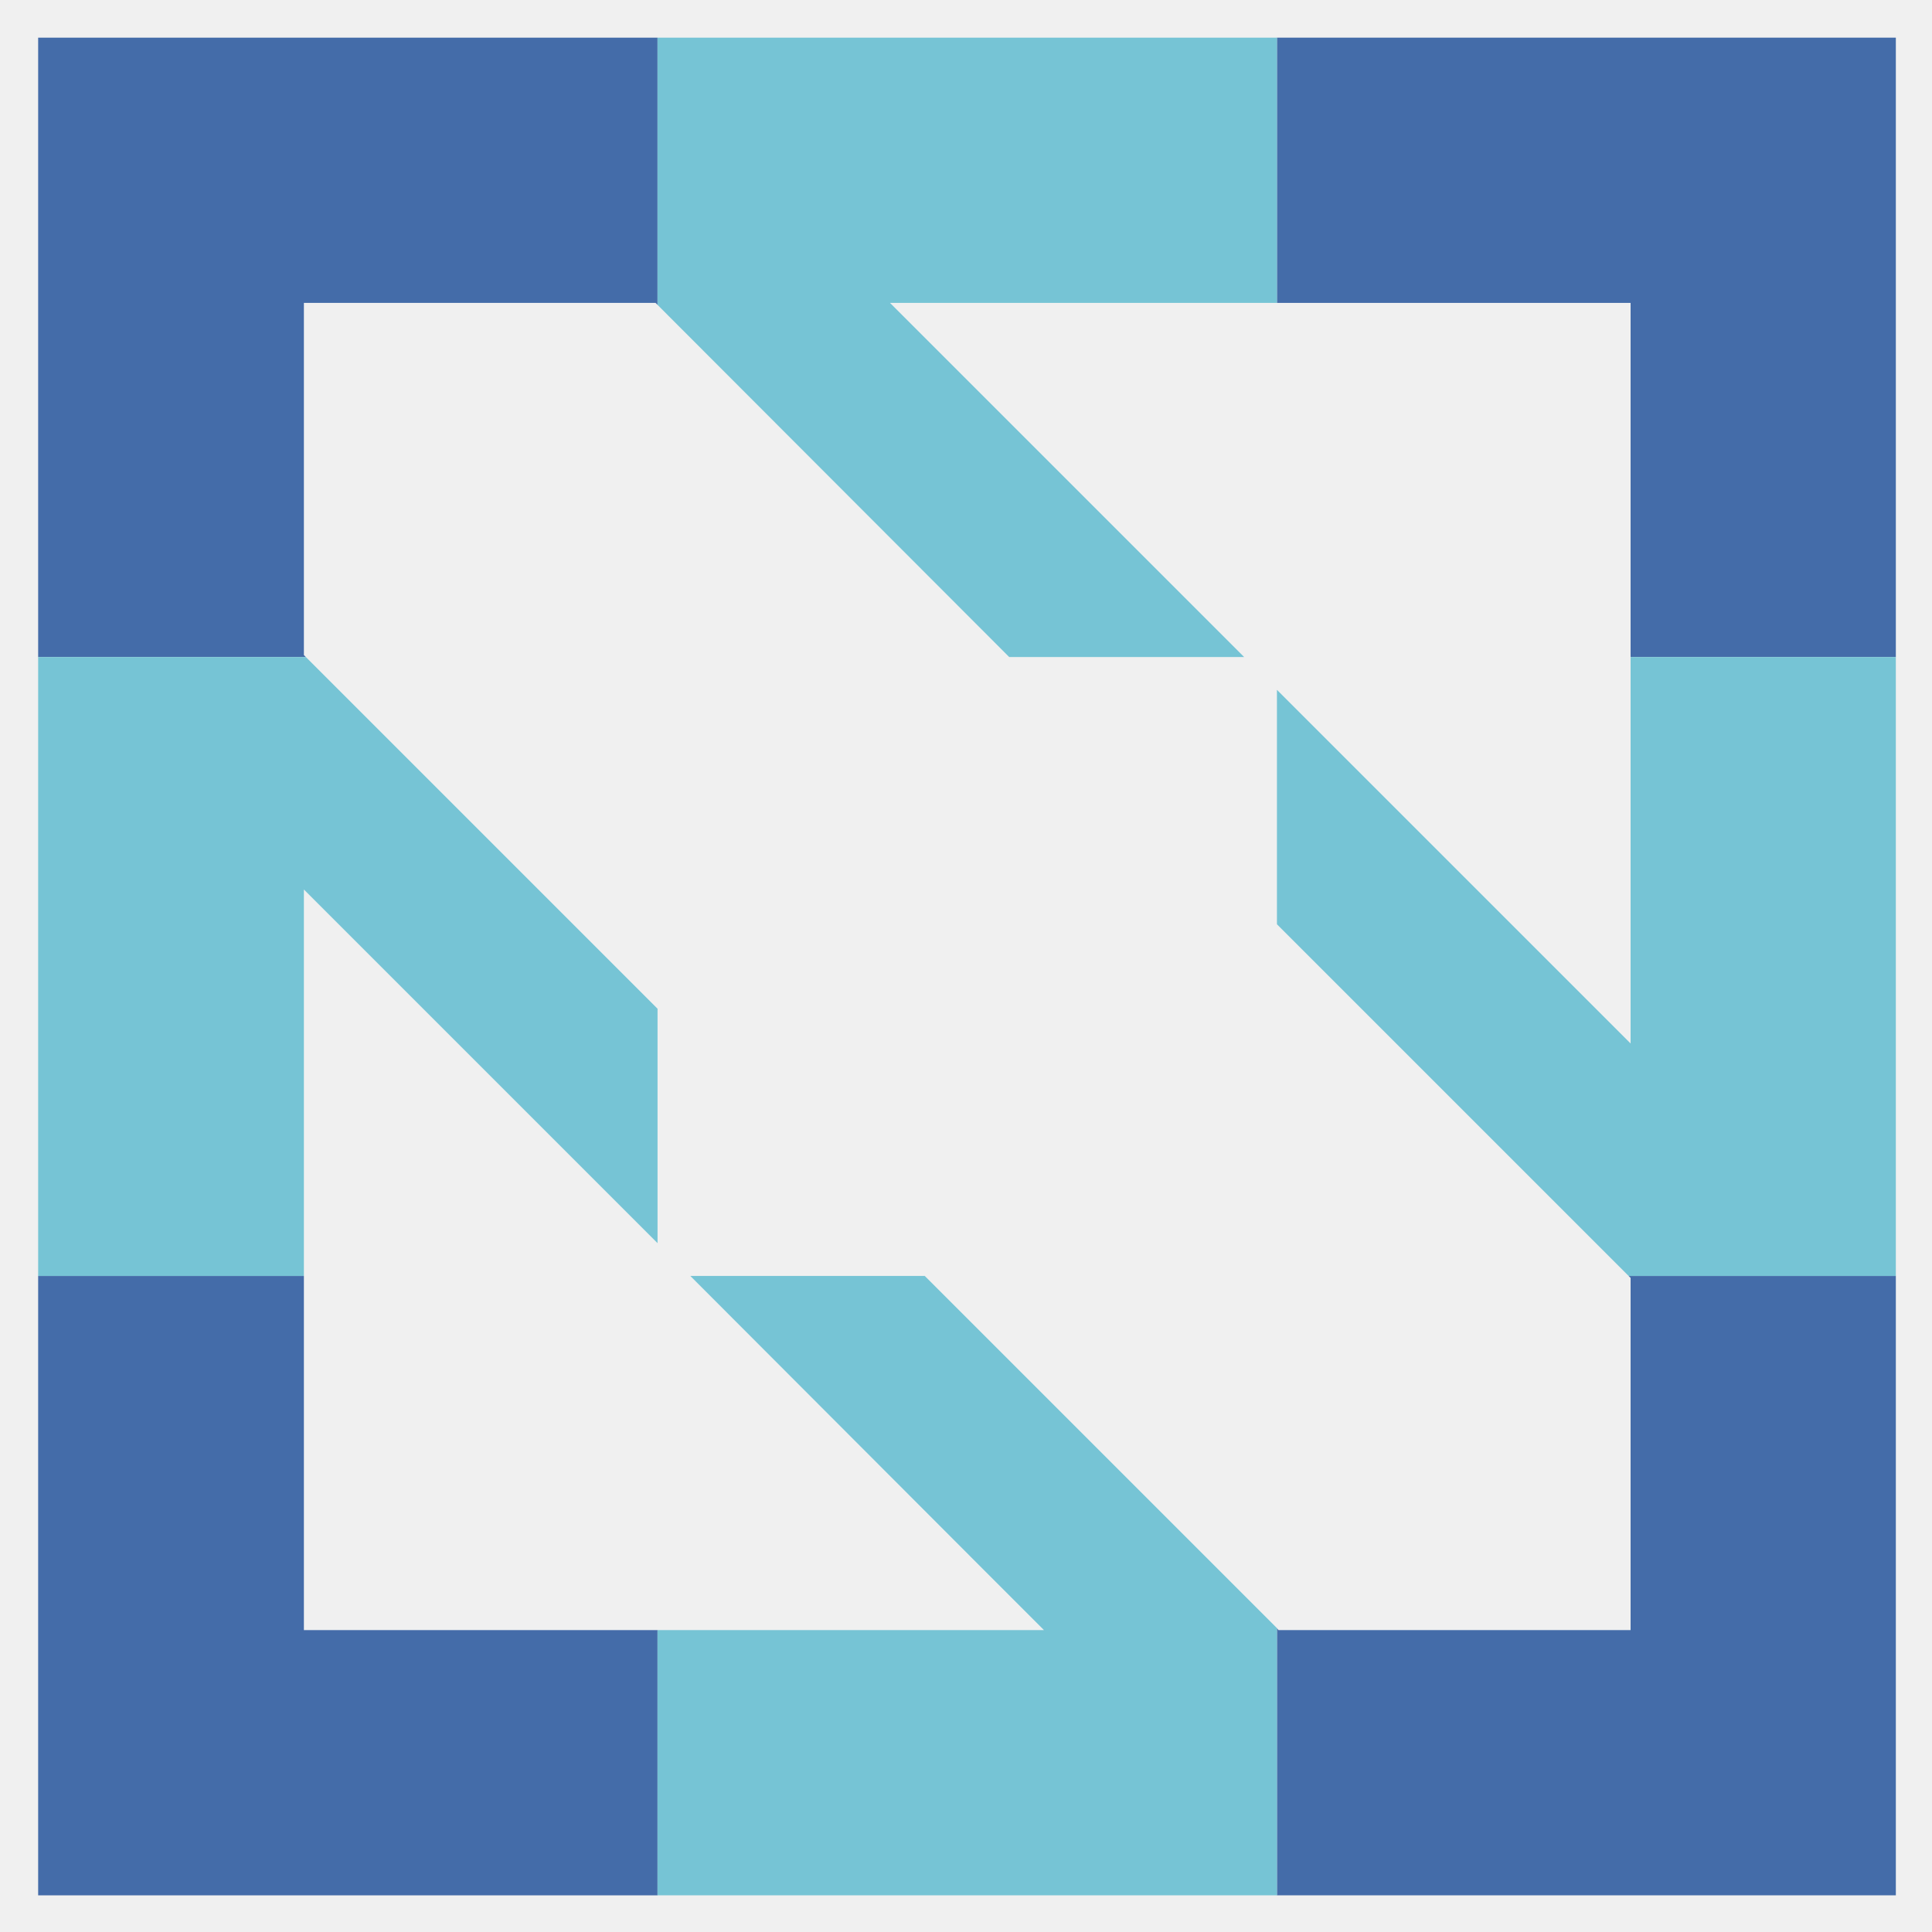
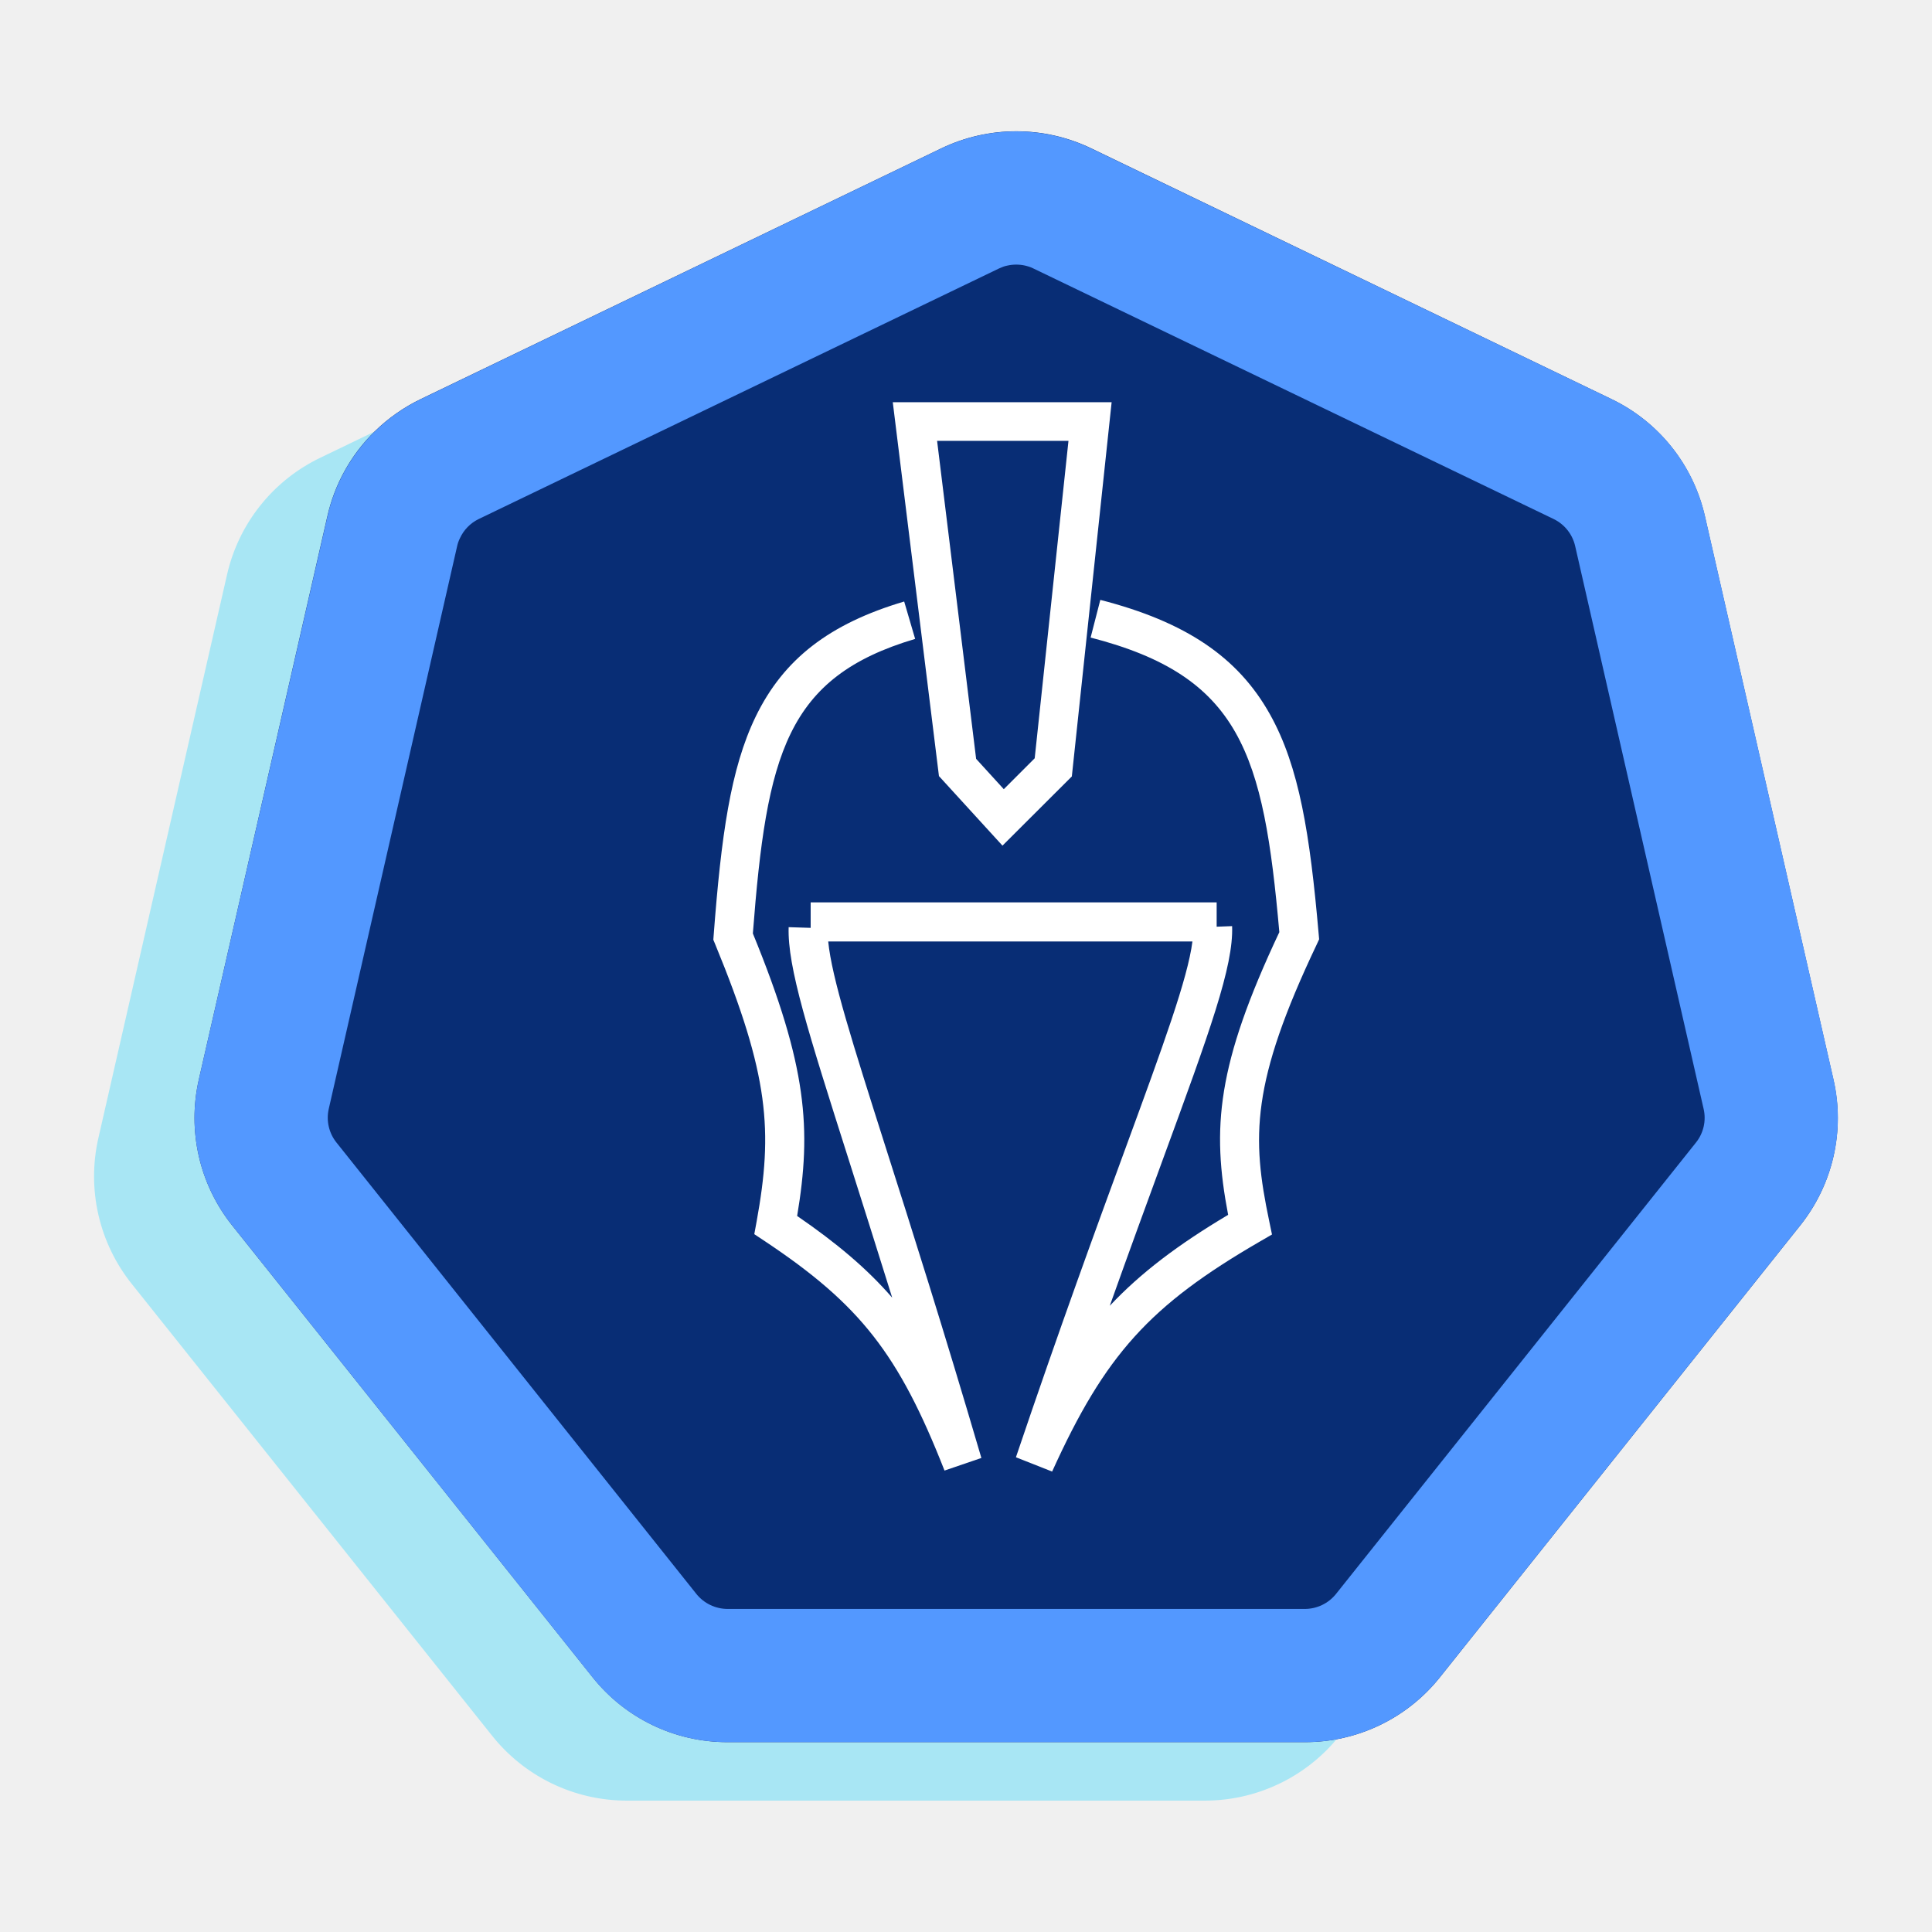
- <svg xmlns="http://www.w3.org/2000/svg" role="img" viewBox="5.52 5.02 388.96 388.96">
-   <style>svg {enable-background:new 0 0 400 400}</style>
-   <style>.st0{fill:#446ca9}.st1{fill:#76c4d5}</style>
-   <g id="XMLID_15_">
-     <g id="XMLID_78_">
-       <path id="XMLID_82_" d="M66.7 261.9H13.2v124.7h124.7v-53.4H66.7z" class="st0" />
-       <path id="XMLID_81_" d="M333.8 262.3v70.9h-70.9l-.3-.4v53.8h124.6V261.9h-53.8z" class="st0" />
-       <path id="XMLID_80_" d="M13.2 137.3h53.9l-.4-.4V66h70.8l.4.4V12.6H13.2z" class="st0" />
-       <path id="XMLID_79_" d="M262.6 12.6V66h71.2v71.3h53.4V12.6z" class="st0" />
-     </g>
-     <g id="XMLID_73_">
-       <path id="XMLID_77_" d="M256 137.3L184.7 66h77.9V12.6H137.9v53.8l70.8 70.9z" class="st1" />
-       <path id="XMLID_76_" d="M191.7 261.9h-47.2l59 59.1 12.2 12.2h-77.8v53.4h124.7v-53.8l-35.5-35.5z" class="st1" />
-       <path id="XMLID_75_" d="M333.8 137.3v77.8l-12.2-12.2-59-59v47.2l35.4 35.4 35.4 35.4h53.8V137.3z" class="st1" />
-       <path id="XMLID_74_" d="M137.9 208.1l-70.8-70.8H13.2v124.6h53.5v-77.8l71.2 71.2z" class="st1" />
-     </g>
-   </g>
+ <svg xmlns="http://www.w3.org/2000/svg" id="Layer_1" data-name="Layer 1" viewBox="0 0 500 500">
+   <defs>
+     <style>.cls-1{fill:#00d1ff;opacity:0.3;}.cls-2{fill:#082d75;}.cls-3{fill:#5398ff;}.cls-4{fill:#fff;}</style>
+   </defs>
+   <path class="cls-1" d="M345.91,450.12A44.51,44.51,0,0,1,311.71,466H162.31a44.56,44.56,0,0,1-35-16.85L34.14,332.33a44.58,44.58,0,0,1-8.66-37.89L58.74,148.79A44.49,44.49,0,0,1,83,118.41l14-6.75a44.48,44.48,0,0,0-12.26,22L51.47,279.31a44.6,44.6,0,0,0,8.66,37.89L153.27,434a44.56,44.56,0,0,0,35,16.87H337.7A44.78,44.78,0,0,0,345.91,450.12Z" />
+   <path class="cls-2" d="M465.85,317.2,372.71,434a44.63,44.63,0,0,1-35,16.87H188.3a44.56,44.56,0,0,1-35-16.87L60.13,317.2a44.6,44.6,0,0,1-8.66-37.89L84.71,133.64a44.48,44.48,0,0,1,12.26-22,44.94,44.94,0,0,1,12-8.4l134.6-64.83a44.82,44.82,0,0,1,38.88,0L417,103.26a44.59,44.59,0,0,1,24.23,30.38l33.24,145.67A44.53,44.53,0,0,1,465.85,317.2Z" />
+   <path class="cls-3" d="M474.51,279.31,441.27,133.64A44.59,44.59,0,0,0,417,103.26L282.43,38.44a44.82,44.82,0,0,0-38.88,0L109,103.26a44.94,44.94,0,0,0-12,8.4,44.48,44.48,0,0,0-12.26,22L51.47,279.31a44.6,44.6,0,0,0,8.66,37.89L153.27,434a44.56,44.56,0,0,0,35,16.87H337.7a44.63,44.63,0,0,0,35-16.87l93.14-116.8A44.53,44.53,0,0,0,474.51,279.31ZM345.76,412.51a10.35,10.35,0,0,1-8.06,3.88H188.3a10.36,10.36,0,0,1-8.08-3.88L87.08,295.69a10.3,10.3,0,0,1-2-8.71l33.23-145.65a8.7,8.7,0,0,1,.7-2,10.29,10.29,0,0,1,4.87-5L258.52,69.49c.35-.16.72-.31,1.08-.45s.73-.23,1.12-.31a10.52,10.52,0,0,1,4.56,0c.37.08.73.2,1.11.31s.72.29,1.07.45l134.62,64.83a10.34,10.34,0,0,1,5.57,7L440.9,287a10.24,10.24,0,0,1-2,8.71Z" />
+   <path class="cls-4" d="M259.44,218.85l-16.44-18-11.95-96.76h56.64l-10.3,96.85Zm-6.82-22.46,7.16,7.85,8-8,8.74-82.15h-34Z" />
+   <path class="cls-4" d="M341.39,243.08l-.12-1.36c-2.25-25.74-5-43.29-12.62-56.88-8.26-14.78-21.79-23.91-43.89-29.59L282.25,165C321.13,175,327,195,331.09,241.24c-16.19,34.35-17.54,50.68-13.25,73.16-12.95,7.71-22.61,15-30.63,23.54,5.07-14.23,9.6-26.58,13.6-37.51,12.28-33.5,18.44-50.32,18.06-60.75l-4,.15v-6.29H209.8v6.59l-5.7-.18c-.33,10.29,5,27,15.62,60.41,3.31,10.41,7,22.11,11.18,35.48-6.56-7.56-14.41-14.16-24.6-21.15,3.76-22.49,2.63-38.71-11.46-73.11,3.57-46.35,8.58-66.32,42-76.23L234,155.67c-19.37,5.75-31.22,14.92-38.42,29.77-6.54,13.49-8.94,31-10.88,56.57l-.09,1.2.46,1.11c14,34,15,48.35,10.74,71.82l-.6,3.26,2.77,1.84c24.61,16.4,34.6,29.15,46.46,59.34l9.54-3.26c-9.91-33.75-18.08-59.41-24.64-80-8.78-27.61-14.07-44.26-15-53.67h94.26c-1.21,9.55-7.54,26.84-17.25,53.32-7.57,20.66-17,46.36-28.43,80.17l9.37,3.7c13.7-30.24,25.25-43,53.74-59.52l3.16-1.83-.74-3.57c-4.51-21.52-4.76-35.59,12.36-71.58Z" />
</svg>
